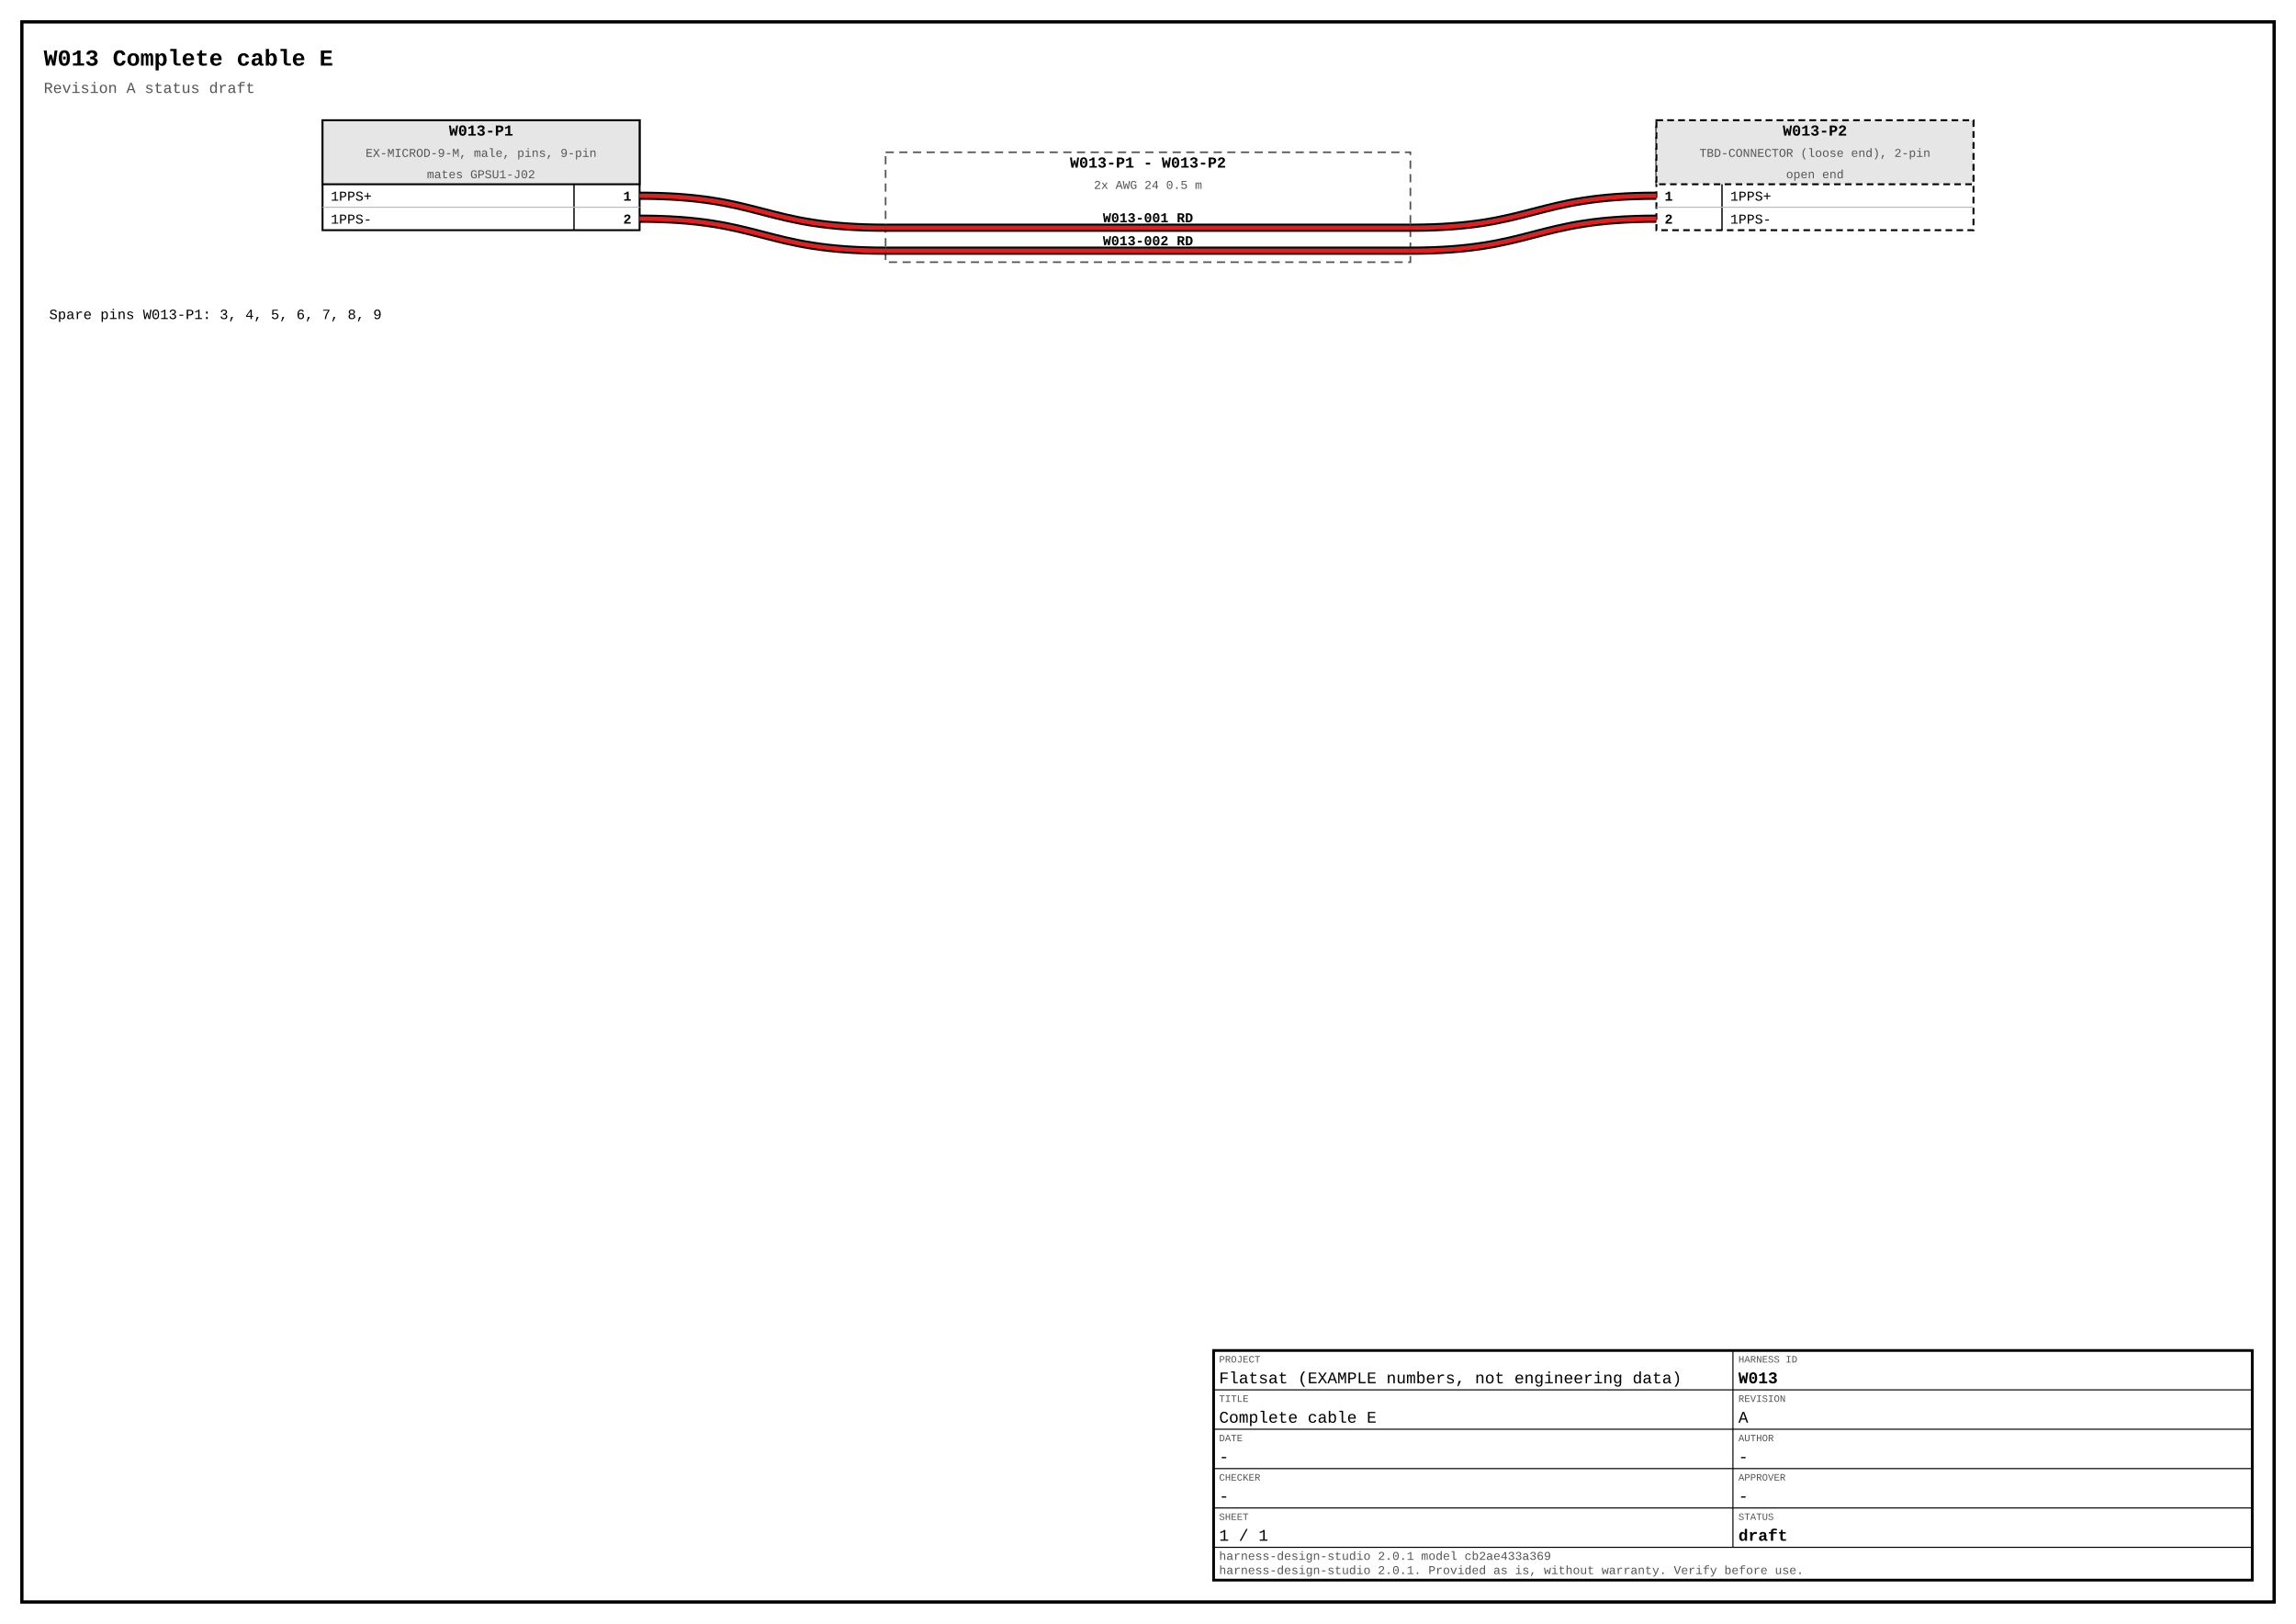
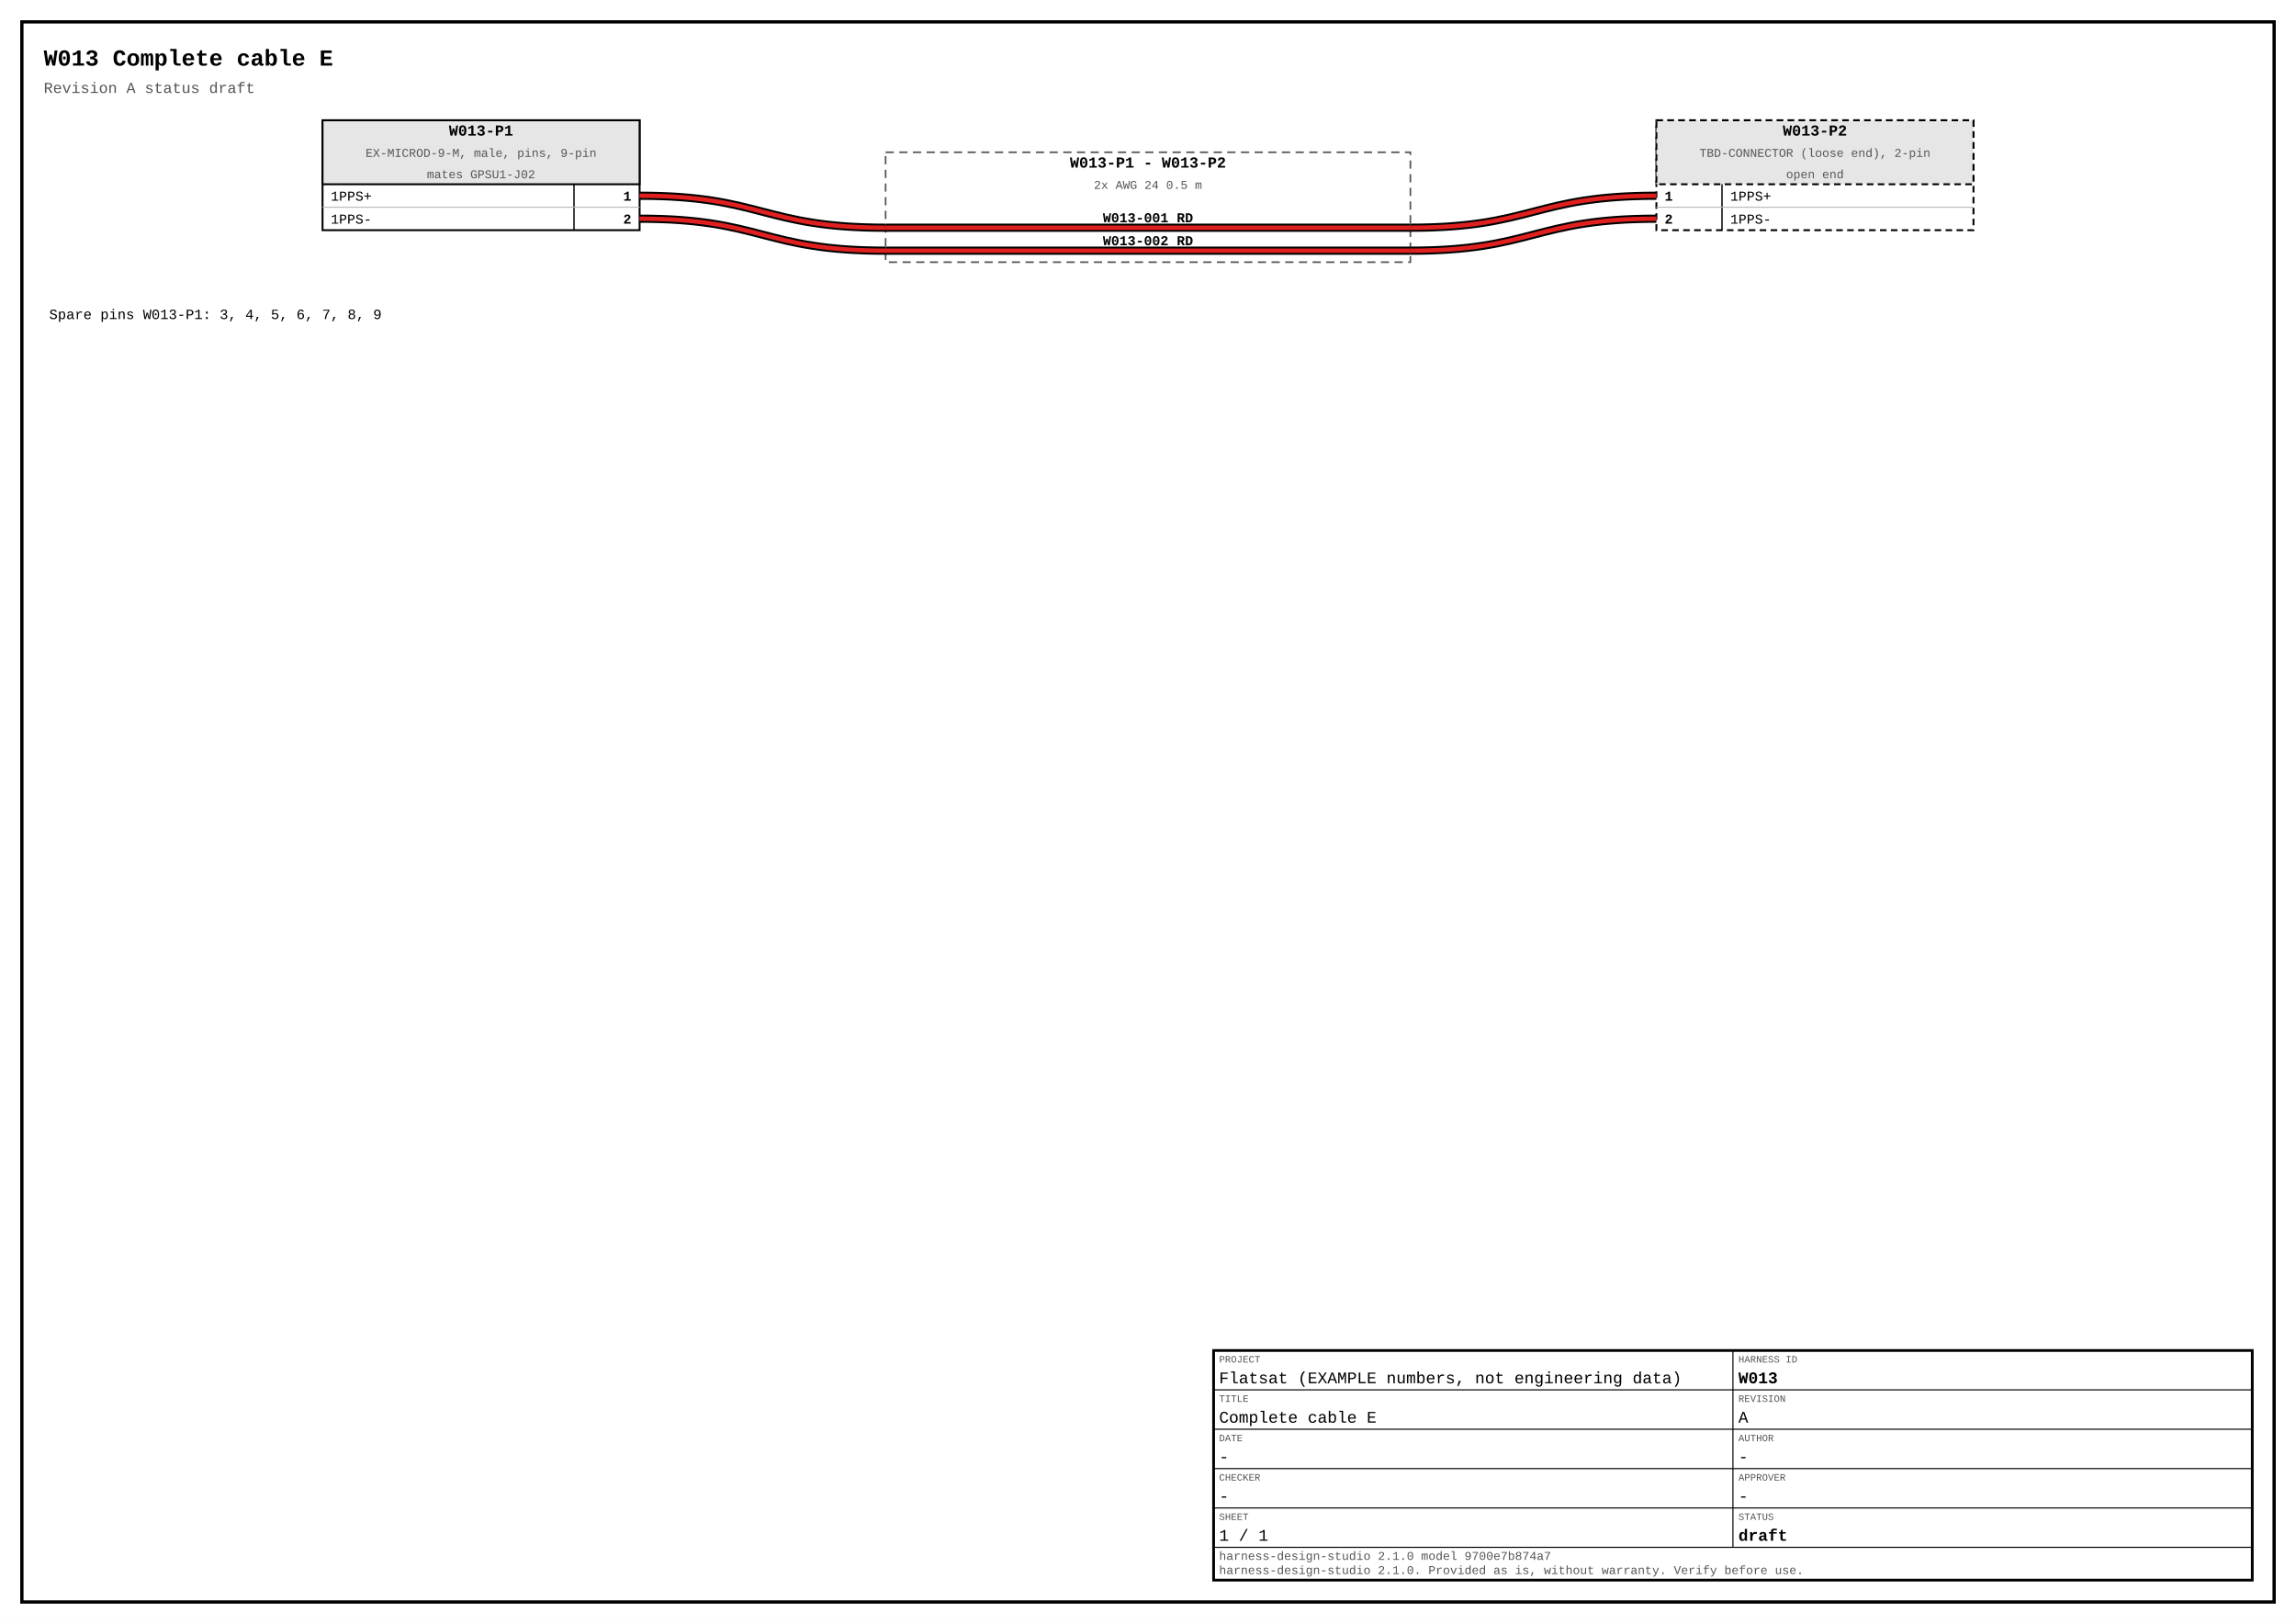
<svg xmlns="http://www.w3.org/2000/svg" width="420mm" height="297mm" viewBox="0 0 420 297" font-family="Courier New, Courier, monospace">
  <rect x="0" y="0" width="420" height="297" fill="#ffffff" />
  <rect x="4" y="4" width="412" height="289" fill="none" stroke="#000000" stroke-width="0.6" />
  <text x="8" y="12" font-size="4.2" font-weight="bold" text-anchor="start" fill="#000000">W013  Complete cable E</text>
  <text x="8" y="17" font-size="2.8" text-anchor="start" fill="#555555">Revision A  status draft</text>
  <rect x="59" y="22" width="58" height="20.1" fill="#ffffff" stroke="#000000" stroke-width="0.35" />
  <rect x="59" y="22" width="58" height="11.7" fill="#e6e6e6" stroke="#000000" stroke-width="0.35" />
  <text x="88" y="24.8" font-size="2.8" font-weight="bold" text-anchor="middle" fill="#000000">W013-P1</text>
  <text x="88" y="28.7" font-size="2.2" text-anchor="middle" fill="#555555">EX-MICROD-9-M, male, pins, 9-pin</text>
  <text x="88" y="32.6" font-size="2.2" text-anchor="middle" fill="#555555">mates GPSU1-J02</text>
  <line x1="105" y1="33.7" x2="105" y2="42.1" stroke="#000000" stroke-width="0.25" />
  <line x1="59" y1="37.9" x2="117" y2="37.9" stroke="#bbbbbb" stroke-width="0.2" />
  <text x="60.5" y="36.7" font-size="2.5" text-anchor="start" fill="#000000" data-ref="sig/W013-P1/1">1PPS+</text>
  <text x="115.5" y="36.7" font-size="2.5" font-weight="bold" text-anchor="end" fill="#000000" data-ref="pin/W013-P1/1">1</text>
  <text x="60.5" y="40.9" font-size="2.5" text-anchor="start" fill="#000000" data-ref="sig/W013-P1/2">1PPS-</text>
  <text x="115.5" y="40.9" font-size="2.5" font-weight="bold" text-anchor="end" fill="#000000" data-ref="pin/W013-P1/2">2</text>
  <rect x="303" y="22" width="58" height="20.1" fill="#ffffff" stroke="#000000" stroke-width="0.35" stroke-dasharray="1.2 0.8" />
  <rect x="303" y="22" width="58" height="11.7" fill="#e6e6e6" stroke="#000000" stroke-width="0.35" stroke-dasharray="1.2 0.8" />
  <text x="332" y="24.8" font-size="2.8" font-weight="bold" text-anchor="middle" fill="#000000">W013-P2</text>
  <text x="332" y="28.7" font-size="2.2" text-anchor="middle" fill="#555555" data-ref="part/W013-P2">TBD-CONNECTOR (loose end), 2-pin</text>
  <text x="332" y="32.6" font-size="2.2" text-anchor="middle" fill="#555555" data-ref="end/W013-P2">open end</text>
  <line x1="315" y1="33.7" x2="315" y2="42.1" stroke="#000000" stroke-width="0.25" />
  <line x1="303" y1="37.9" x2="361" y2="37.9" stroke="#bbbbbb" stroke-width="0.2" />
  <text x="304.5" y="36.7" font-size="2.5" font-weight="bold" text-anchor="start" fill="#000000" data-ref="pin/W013-P2/1">1</text>
  <text x="316.5" y="36.7" font-size="2.5" text-anchor="start" fill="#000000" data-ref="sig/W013-P2/1">1PPS+</text>
  <text x="304.5" y="40.9" font-size="2.5" font-weight="bold" text-anchor="start" fill="#000000" data-ref="pin/W013-P2/2">2</text>
  <text x="316.5" y="40.9" font-size="2.5" text-anchor="start" fill="#000000" data-ref="sig/W013-P2/2">1PPS-</text>
  <rect x="162" y="27.85" width="96" height="20.1" fill="none" stroke="#555555" stroke-width="0.3" stroke-dasharray="1.5 1" />
  <text x="210" y="30.65" font-size="2.8" font-weight="bold" text-anchor="middle" fill="#000000">W013-P1 - W013-P2</text>
  <text x="210" y="34.55" font-size="2.2" text-anchor="middle" fill="#555555">2x  AWG 24  0.5 m</text>
  <path d="M 117 35.8 C 139.5 35.8 139.5 41.65 162 41.65" fill="none" stroke="#000000" stroke-width="1.5" />
  <line x1="162" y1="41.65" x2="258" y2="41.65" stroke="#000000" stroke-width="1.5" />
  <path d="M 258 41.65 C 280.5 41.65 280.5 35.8 303 35.8" fill="none" stroke="#000000" stroke-width="1.5" />
  <path d="M 117 35.8 C 139.5 35.8 139.5 41.65 162 41.65" fill="none" stroke="#e02020" stroke-width="0.8" />
  <line x1="162" y1="41.65" x2="258" y2="41.65" stroke="#e02020" stroke-width="0.8" />
  <path d="M 258 41.65 C 280.5 41.65 280.5 35.8 303 35.8" fill="none" stroke="#e02020" stroke-width="0.8" />
  <text x="210" y="40.65" font-size="2.5" font-weight="bold" text-anchor="middle" fill="#000000">W013-001  RD</text>
  <path d="M 117 40 C 139.5 40 139.5 45.85 162 45.85" fill="none" stroke="#000000" stroke-width="1.5" />
  <line x1="162" y1="45.85" x2="258" y2="45.85" stroke="#000000" stroke-width="1.5" />
  <path d="M 258 45.85 C 280.5 45.85 280.5 40 303 40" fill="none" stroke="#000000" stroke-width="1.5" />
  <path d="M 117 40 C 139.5 40 139.5 45.85 162 45.85" fill="none" stroke="#e02020" stroke-width="0.8" />
  <line x1="162" y1="45.85" x2="258" y2="45.85" stroke="#e02020" stroke-width="0.8" />
  <path d="M 258 45.85 C 280.5 45.85 280.5 40 303 40" fill="none" stroke="#e02020" stroke-width="0.8" />
  <text x="210" y="44.85" font-size="2.5" font-weight="bold" text-anchor="middle" fill="#000000">W013-002  RD</text>
  <text x="9" y="58.35" font-size="2.6" text-anchor="start" fill="#000000">Spare pins W013-P1: 3, 4, 5, 6, 7, 8, 9</text>
  <rect x="222" y="247" width="190" height="42" fill="none" stroke="#000000" stroke-width="0.5" />
  <line x1="222" y1="247" x2="317" y2="247" stroke="#000000" stroke-width="0.2" />
  <text x="223" y="249.2" font-size="1.8" text-anchor="start" fill="#555555">PROJECT</text>
  <text x="223" y="253" font-size="3" text-anchor="start" fill="#000000">Flatsat (EXAMPLE numbers, not engineering data)</text>
  <line x1="317" y1="247" x2="412" y2="247" stroke="#000000" stroke-width="0.2" />
  <text x="318" y="249.2" font-size="1.8" text-anchor="start" fill="#555555">HARNESS ID</text>
  <text x="318" y="253" font-size="3" font-weight="bold" text-anchor="start" fill="#000000">W013</text>
  <line x1="222" y1="254.2" x2="317" y2="254.2" stroke="#000000" stroke-width="0.2" />
  <text x="223" y="256.4" font-size="1.8" text-anchor="start" fill="#555555">TITLE</text>
  <text x="223" y="260.2" font-size="3" text-anchor="start" fill="#000000">Complete cable E</text>
  <line x1="317" y1="254.2" x2="412" y2="254.2" stroke="#000000" stroke-width="0.2" />
  <text x="318" y="256.4" font-size="1.8" text-anchor="start" fill="#555555">REVISION</text>
  <text x="318" y="260.2" font-size="3" text-anchor="start" fill="#000000">A</text>
  <line x1="222" y1="261.4" x2="317" y2="261.4" stroke="#000000" stroke-width="0.2" />
  <text x="223" y="263.6" font-size="1.8" text-anchor="start" fill="#555555">DATE</text>
  <text x="223" y="267.4" font-size="3" text-anchor="start" fill="#000000">-</text>
  <line x1="317" y1="261.4" x2="412" y2="261.4" stroke="#000000" stroke-width="0.2" />
  <text x="318" y="263.6" font-size="1.8" text-anchor="start" fill="#555555">AUTHOR</text>
  <text x="318" y="267.4" font-size="3" text-anchor="start" fill="#000000">-</text>
  <line x1="222" y1="268.6" x2="317" y2="268.6" stroke="#000000" stroke-width="0.2" />
  <text x="223" y="270.8" font-size="1.8" text-anchor="start" fill="#555555">CHECKER</text>
  <text x="223" y="274.6" font-size="3" text-anchor="start" fill="#000000">-</text>
  <line x1="317" y1="268.6" x2="412" y2="268.6" stroke="#000000" stroke-width="0.2" />
  <text x="318" y="270.8" font-size="1.8" text-anchor="start" fill="#555555">APPROVER</text>
  <text x="318" y="274.6" font-size="3" text-anchor="start" fill="#000000">-</text>
  <line x1="222" y1="275.8" x2="317" y2="275.8" stroke="#000000" stroke-width="0.2" />
  <text x="223" y="278" font-size="1.8" text-anchor="start" fill="#555555">SHEET</text>
  <text x="223" y="281.8" font-size="3" text-anchor="start" fill="#000000">1 / 1</text>
  <line x1="317" y1="275.8" x2="412" y2="275.8" stroke="#000000" stroke-width="0.2" />
  <text x="318" y="278" font-size="1.8" text-anchor="start" fill="#555555">STATUS</text>
  <text x="318" y="281.8" font-size="3" font-weight="bold" text-anchor="start" fill="#000000">draft</text>
  <line x1="317" y1="247" x2="317" y2="283" stroke="#000000" stroke-width="0.2" />
  <line x1="222" y1="283" x2="412" y2="283" stroke="#000000" stroke-width="0.2" />
-   <text x="223" y="285.3" font-size="2.2" text-anchor="start" fill="#555555">harness-design-studio 2.0.1 model cb2ae433a369</text>
-   <text x="223" y="287.9" font-size="2.2" text-anchor="start" fill="#555555">harness-design-studio 2.0.1. Provided as is, without warranty. Verify before use.</text>
+   <text x="223" y="285.3" font-size="2.2" text-anchor="start" fill="#555555">harness-design-studio 2.1.0 model 9700e7b874a7</text>
+   <text x="223" y="287.9" font-size="2.2" text-anchor="start" fill="#555555">harness-design-studio 2.1.0. Provided as is, without warranty. Verify before use.</text>
</svg>
